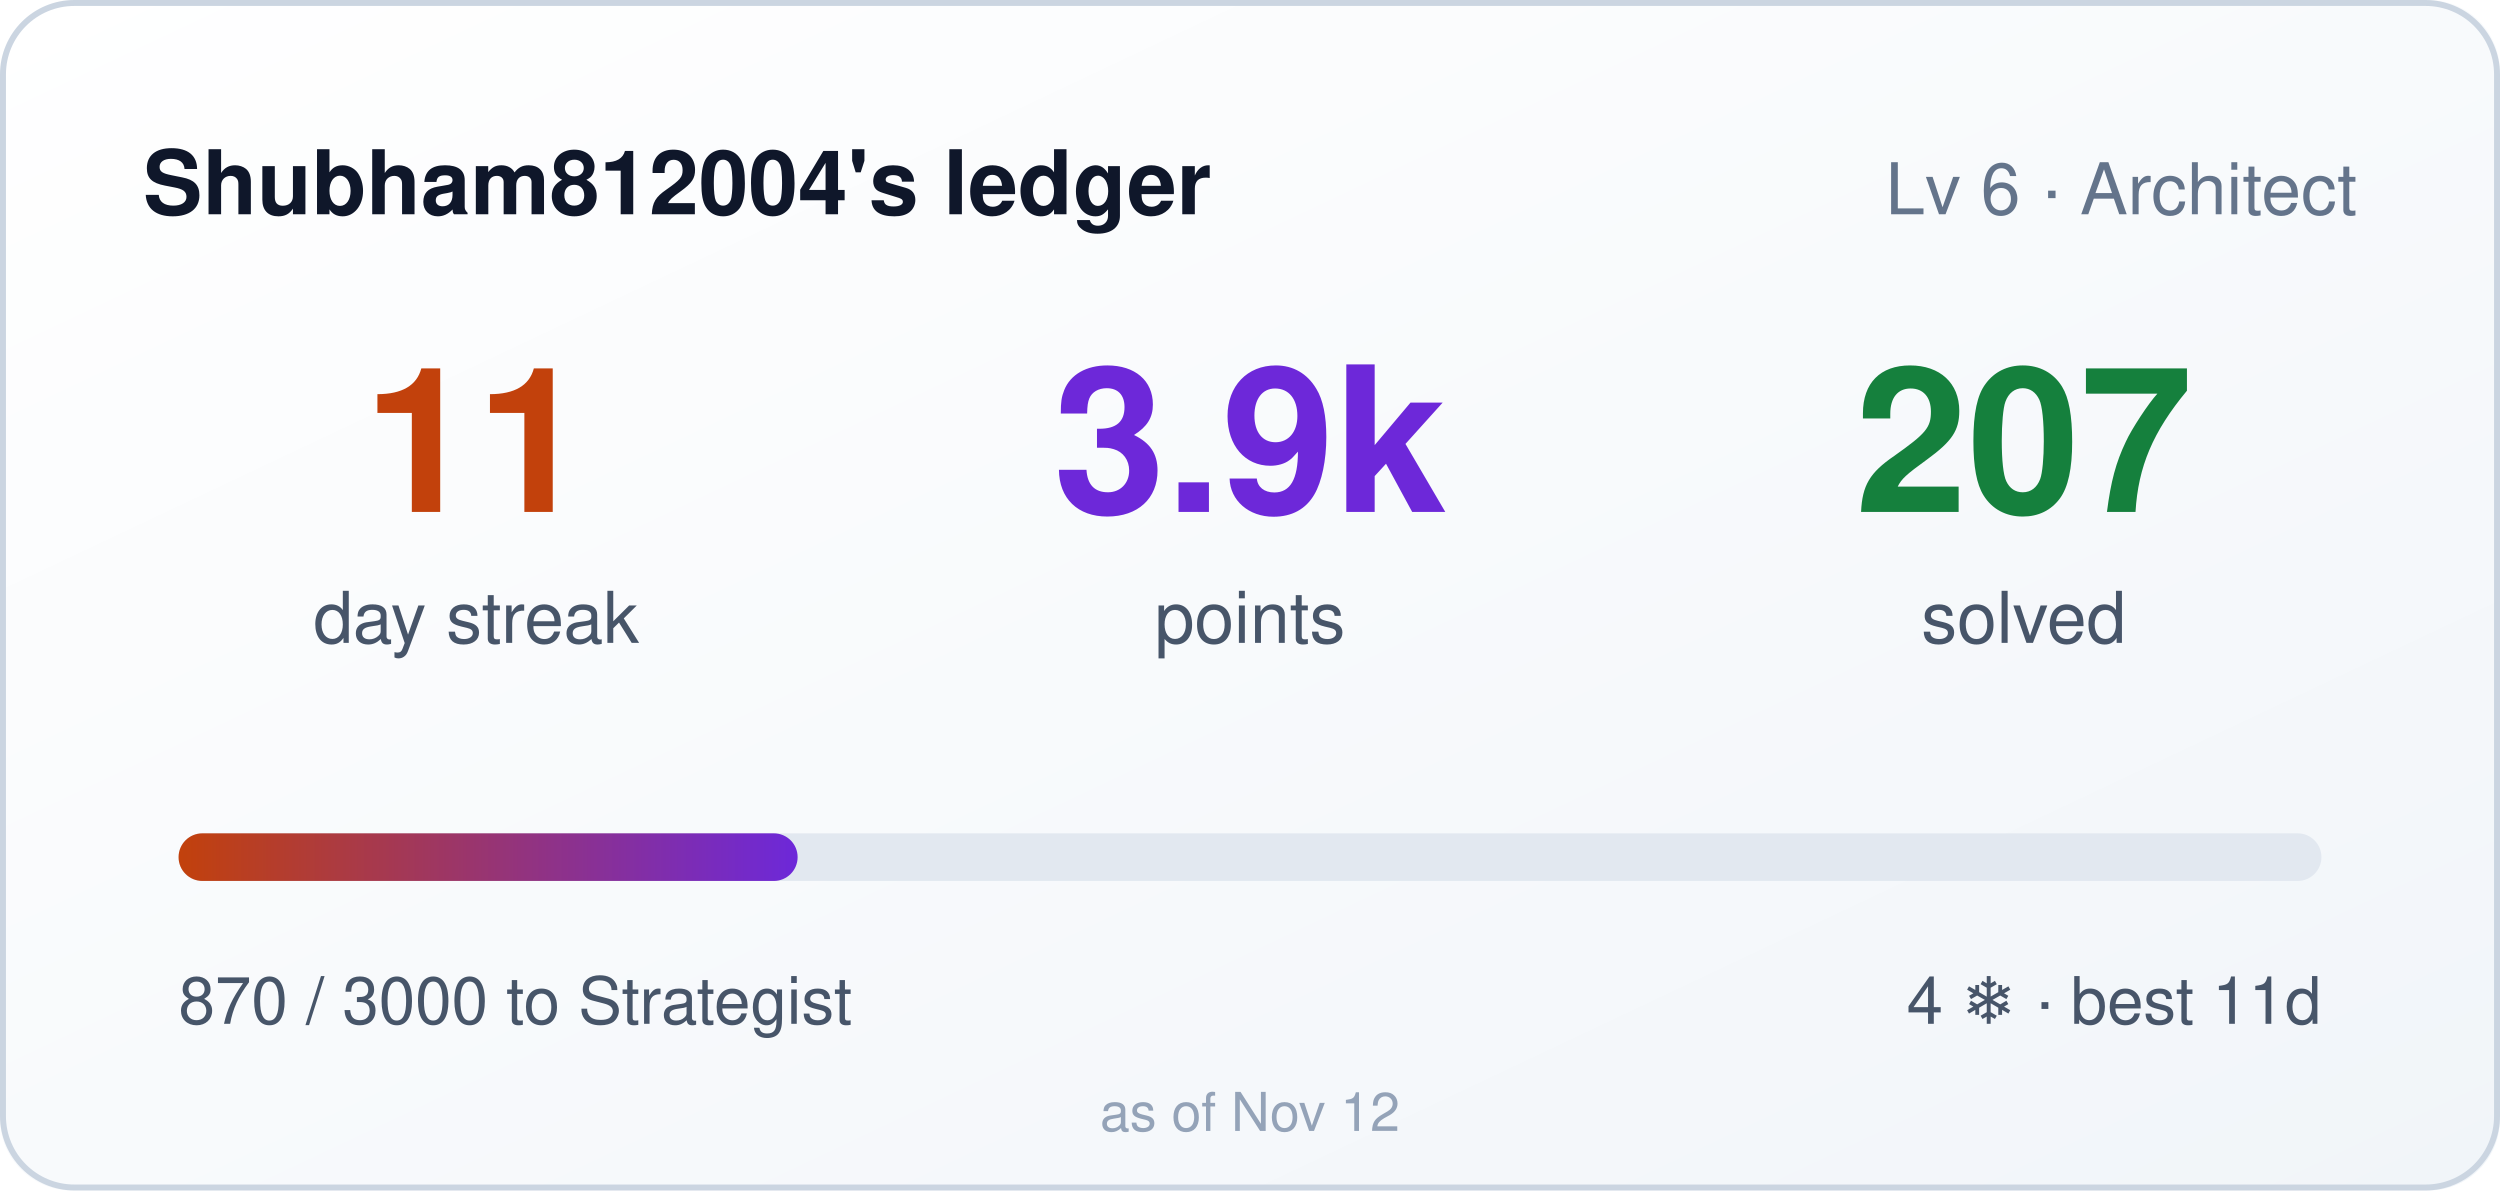
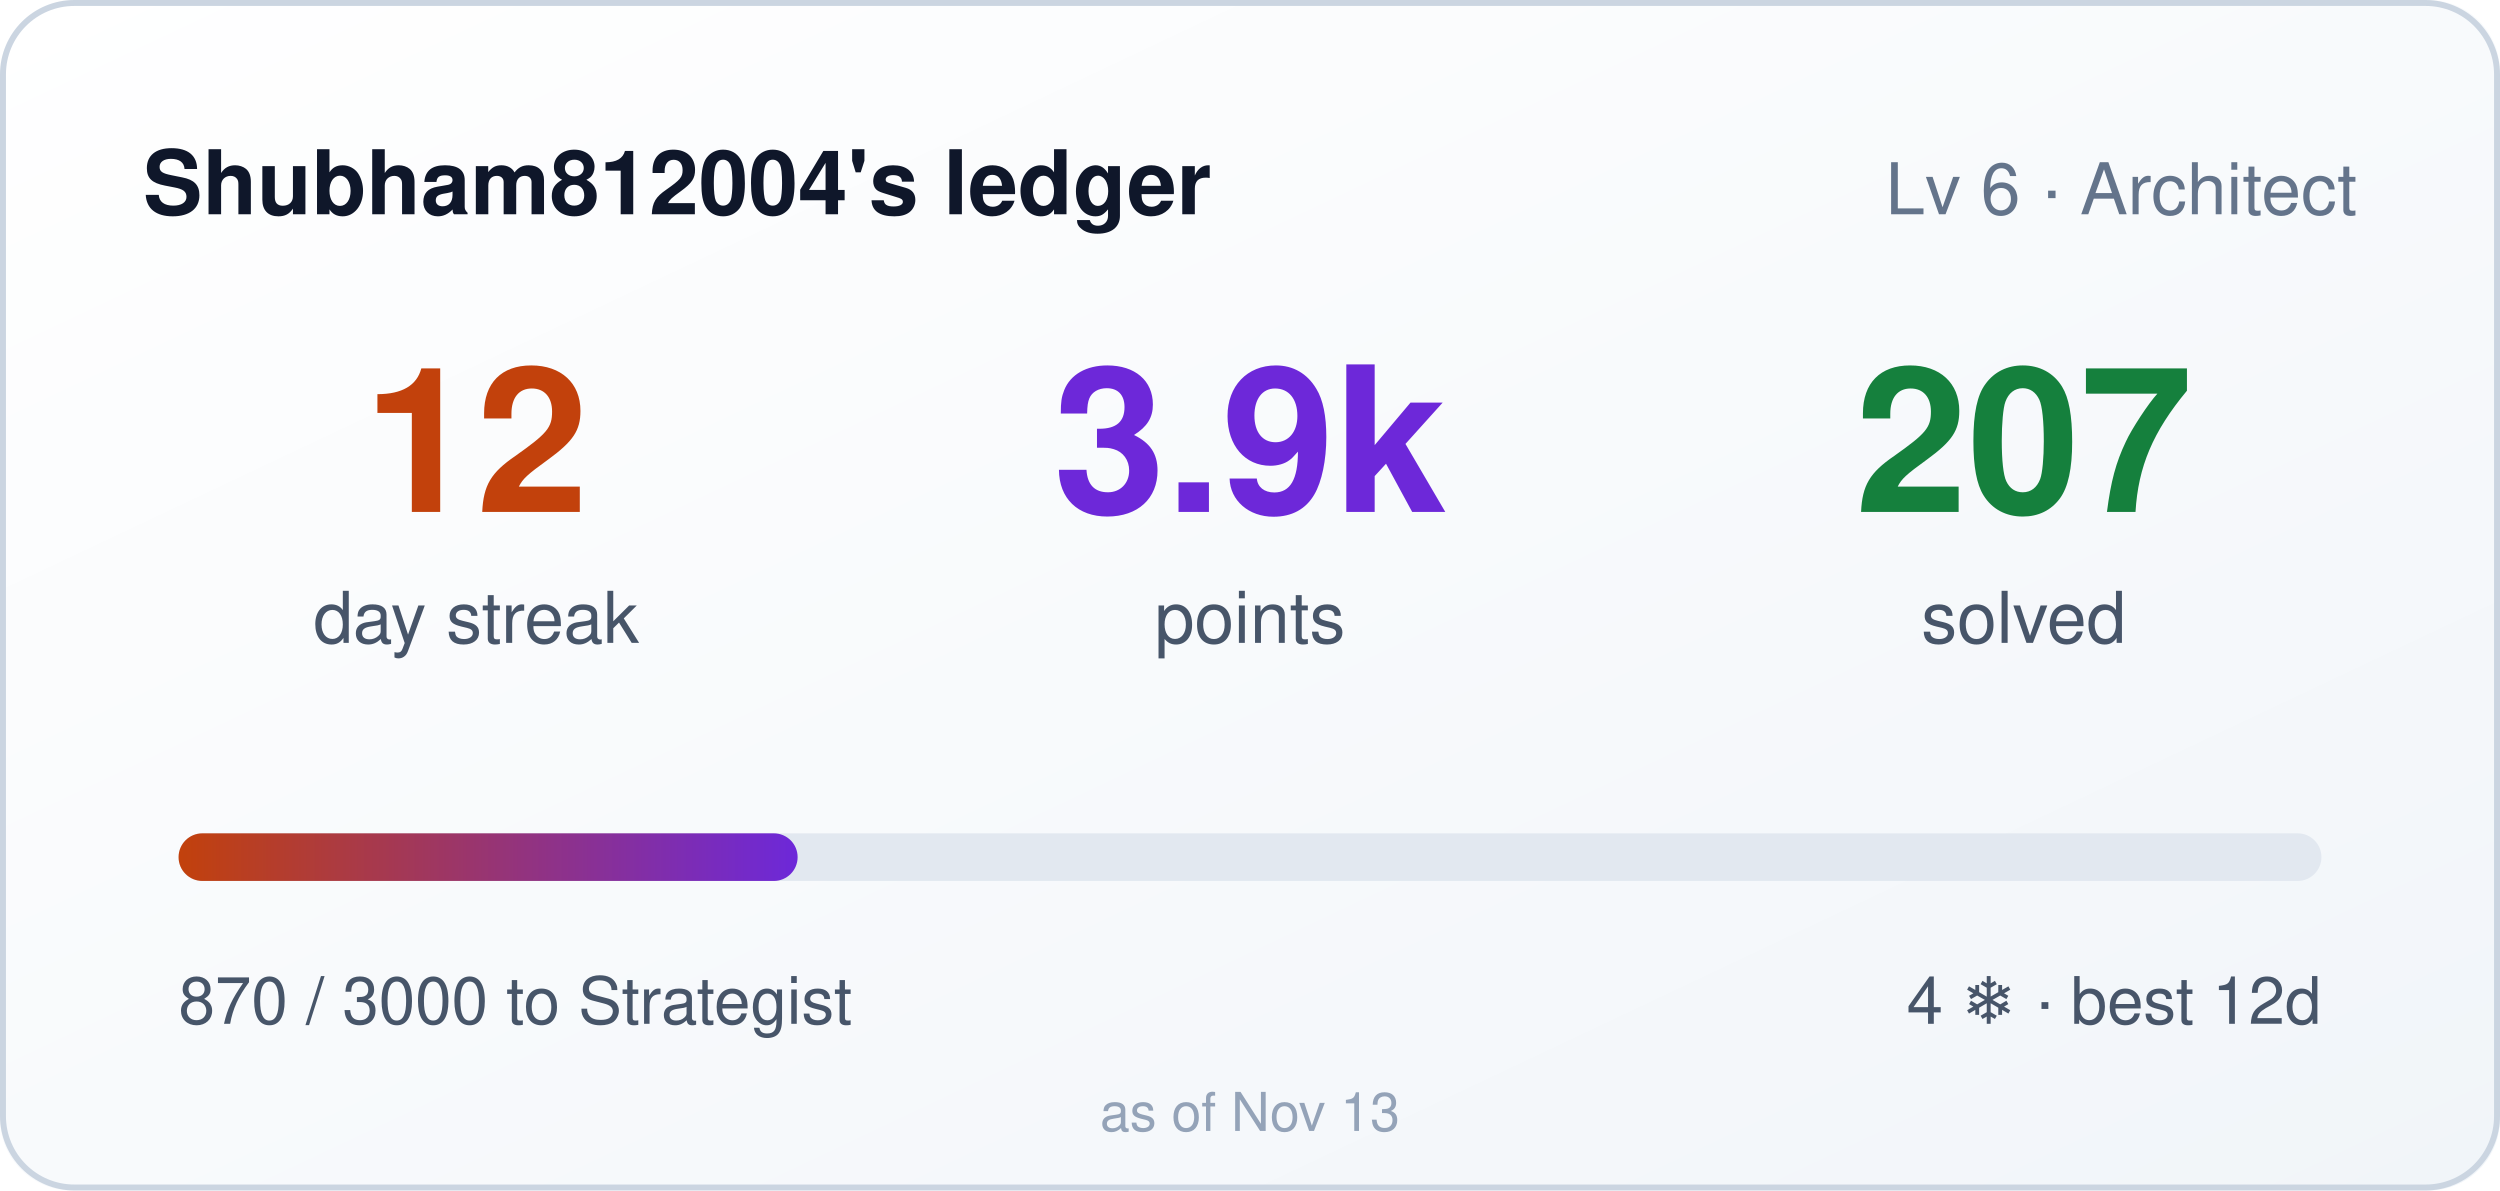
- <svg xmlns="http://www.w3.org/2000/svg" width="420" height="200" role="img" aria-label="Shubham812004's ledger: 11 day streak, 3870 points">
+ <svg xmlns="http://www.w3.org/2000/svg" width="420" height="200" role="img" aria-label="Shubham812004's ledger: 12 day streak, 3870 points">
  <style>
    .bar,.n{transform-box:fill-box}
    .bar{transform-origin:left center}
    @media (prefers-reduced-motion: no-preference){
      .bar{animation:cl-grow .9s cubic-bezier(.22,1,.36,1) both}
      .n{animation:cl-rise .5s ease-out both}
      .n2{animation-delay:.08s}
      .n3{animation-delay:.16s}
    }
    @keyframes cl-grow{from{transform:scaleX(0)}to{transform:scaleX(1)}}
    @keyframes cl-rise{from{opacity:0;transform:translateY(6px)}to{opacity:1;transform:none}}
  </style>
  <defs>
    <linearGradient id="bg" x1="0" y1="0" x2="1" y2="1">
      <stop offset="0" stop-color="#ffffff" />
      <stop offset="1" stop-color="#f1f5f9" />
    </linearGradient>
    <linearGradient id="bar" x1="0" y1="0" x2="1" y2="0">
      <stop offset="0" stop-color="#c2410c" />
      <stop offset="1" stop-color="#6d28d9" />
    </linearGradient>
  </defs>
  <rect width="420" height="200" rx="12" fill="url(#bg)" />
  <rect x="0.5" y="0.5" width="419" height="199" rx="12" fill="none" stroke="#cbd5e1" />
  <text x="24" y="36" fill="#0f172a" font-size="15" font-weight="600" font-family="Segoe UI,Helvetica,Arial,sans-serif">Shubham812004's ledger</text>
  <text x="396" y="36" fill="#64748b" font-size="12" text-anchor="end" font-family="Segoe UI,Helvetica,Arial,sans-serif">Lv 6 · Architect</text>
  <g font-family="Segoe UI,Helvetica,Arial,sans-serif">
-     <text class="n n1" x="80" y="86" fill="#c2410c" font-size="34" font-weight="700" text-anchor="middle">11</text>
+     <text class="n n1" x="80" y="86" fill="#c2410c" font-size="34" font-weight="700" text-anchor="middle">12</text>
    <text x="80" y="108" fill="#475569" font-size="12" text-anchor="middle">day streak</text>
    <text class="n n2" x="210" y="86" fill="#6d28d9" font-size="34" font-weight="700" text-anchor="middle">3.9k</text>
    <text x="210" y="108" fill="#475569" font-size="12" text-anchor="middle">points</text>
    <text class="n n3" x="340" y="86" fill="#15803d" font-size="34" font-weight="700" text-anchor="middle">207</text>
    <text x="340" y="108" fill="#475569" font-size="12" text-anchor="middle">solved</text>
  </g>
  <rect x="30" y="140" width="360" height="8" rx="4" fill="#e2e8f0" />
  <rect class="bar" x="30" y="140" width="104" height="8" rx="4" fill="url(#bar)" />
  <text x="30" y="172" fill="#475569" font-size="11" font-family="Segoe UI,Helvetica,Arial,sans-serif">870 / 3000 to Strategist</text>
-   <text x="390" y="172" fill="#475569" font-size="11" text-anchor="end" font-family="Segoe UI,Helvetica,Arial,sans-serif">4 ❄ · best 11d</text>
-   <text x="210" y="190" fill="#94a3b8" font-size="9" text-anchor="middle" font-family="Segoe UI,Helvetica,Arial,sans-serif">as of Nov 12</text>
+   <text x="390" y="172" fill="#475569" font-size="11" text-anchor="end" font-family="Segoe UI,Helvetica,Arial,sans-serif">4 ❄ · best 12d</text>
+   <text x="210" y="190" fill="#94a3b8" font-size="9" text-anchor="middle" font-family="Segoe UI,Helvetica,Arial,sans-serif">as of Nov 13</text>
</svg>
